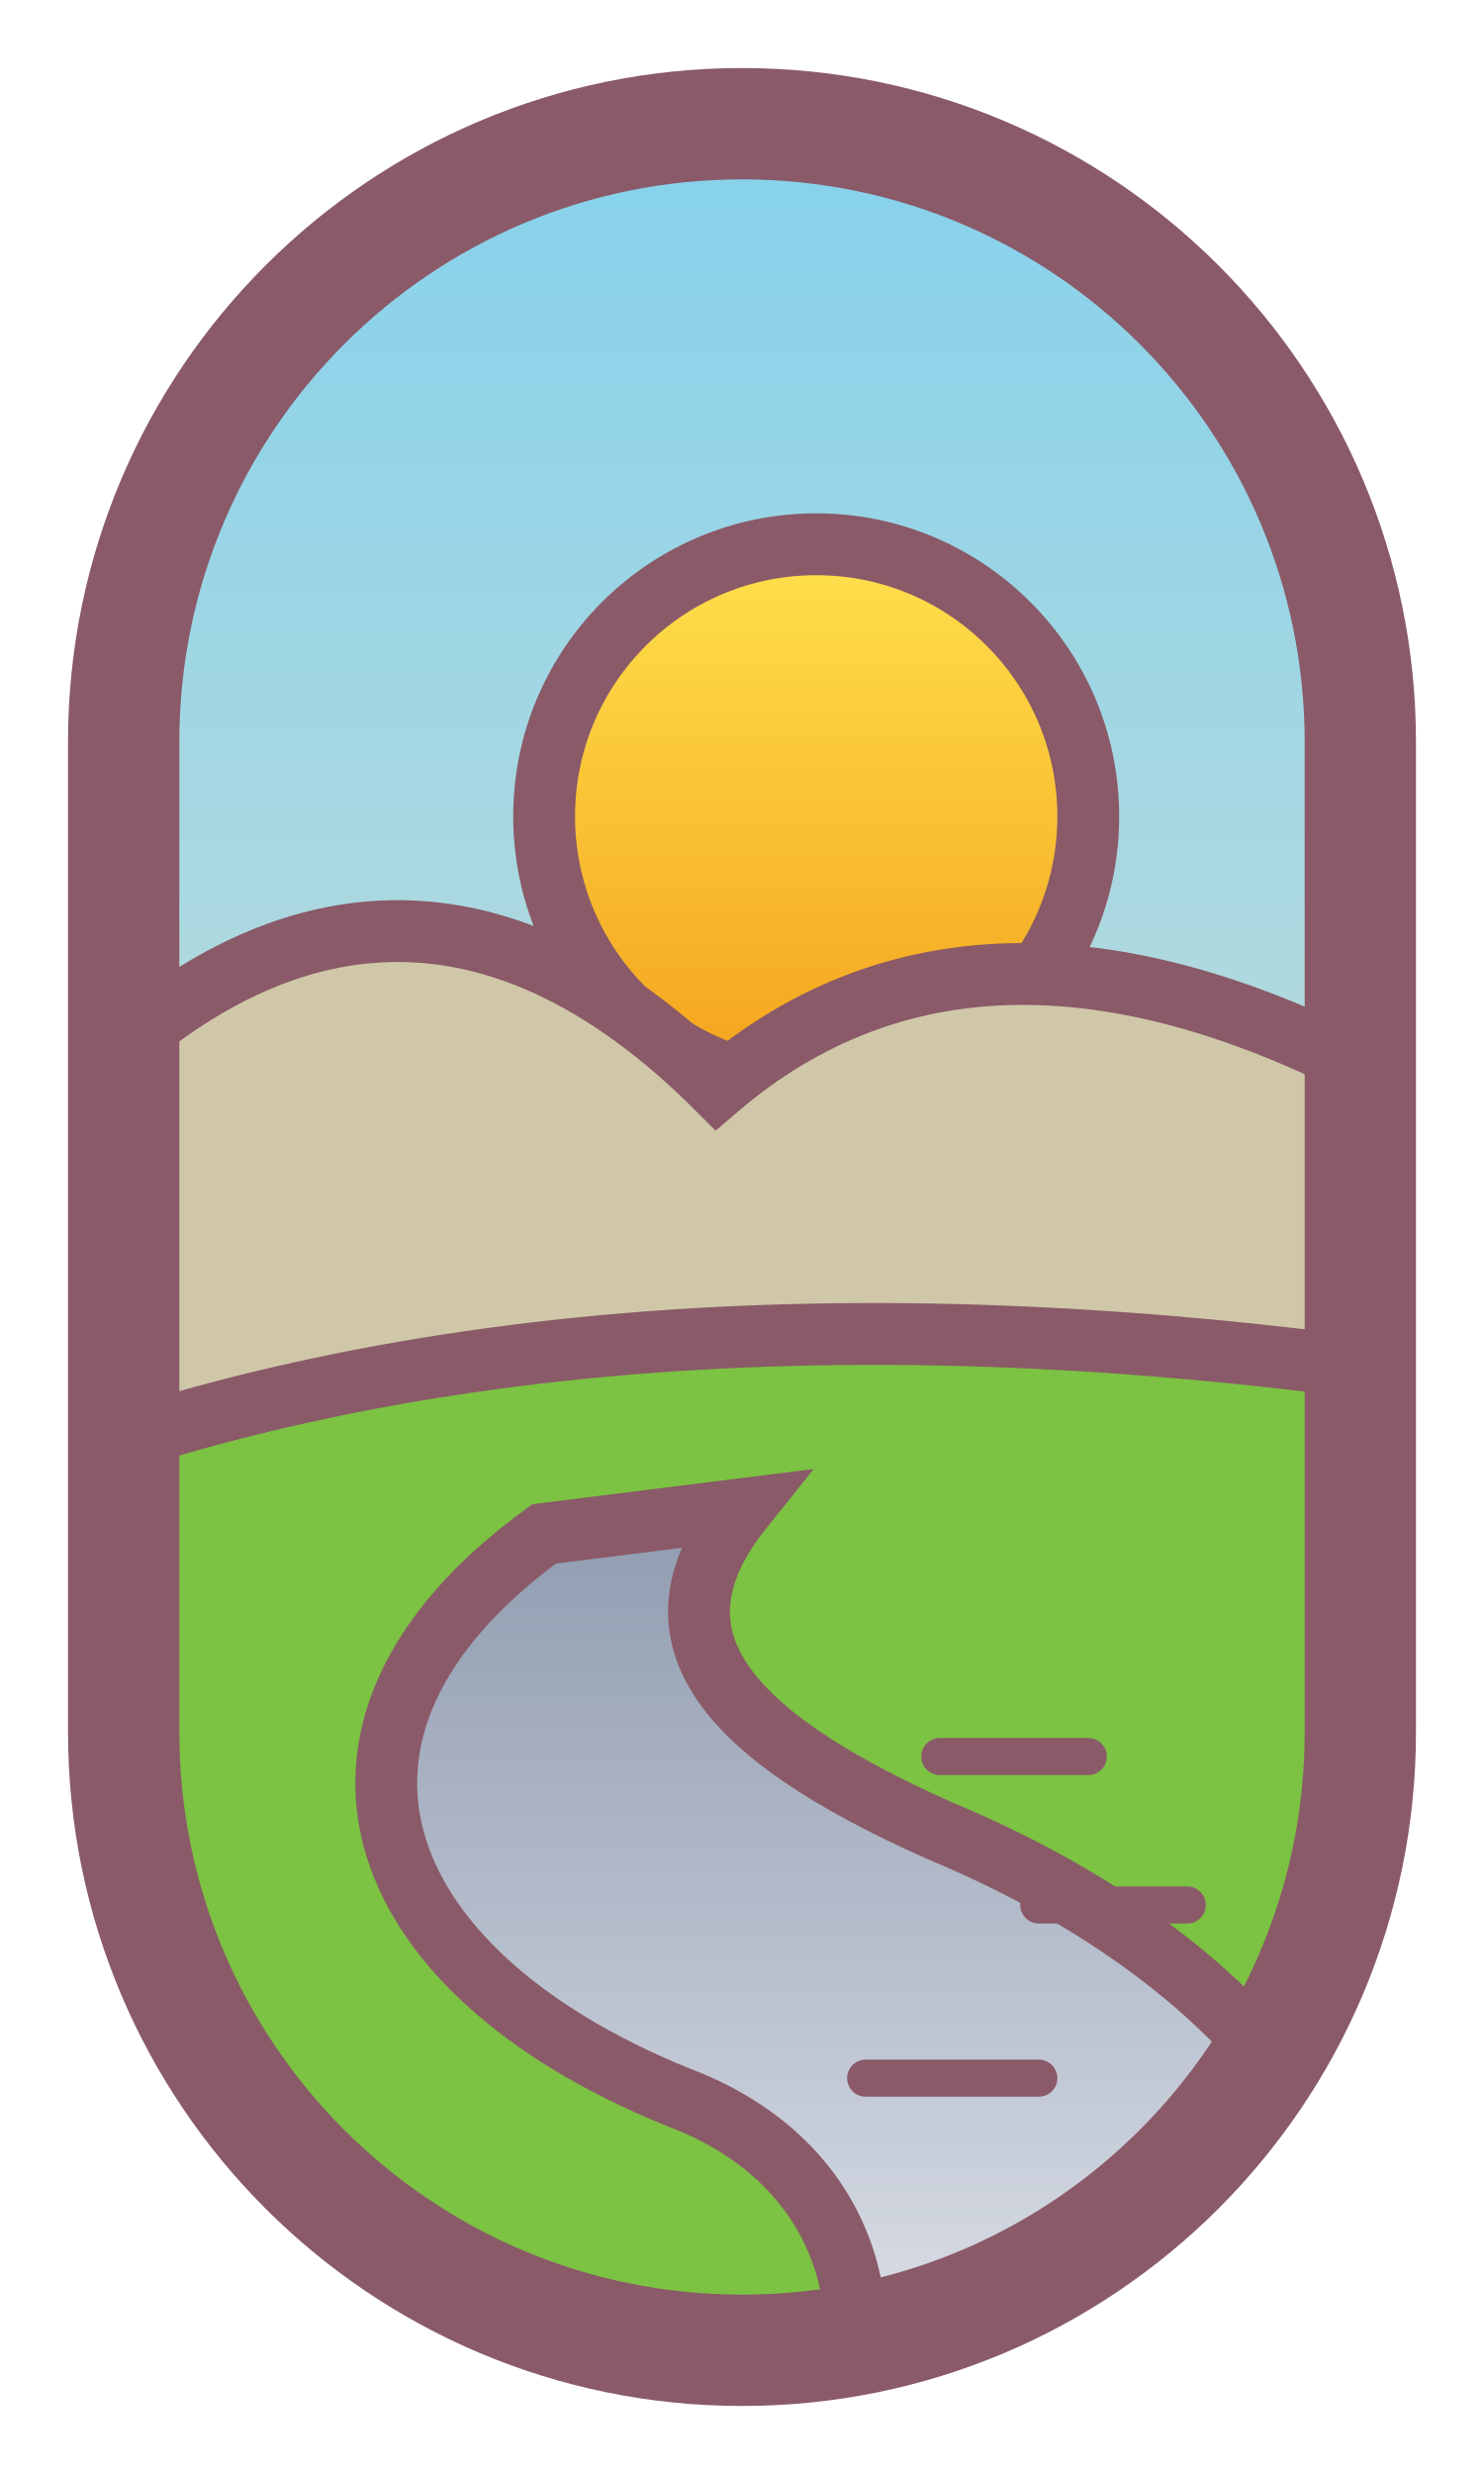
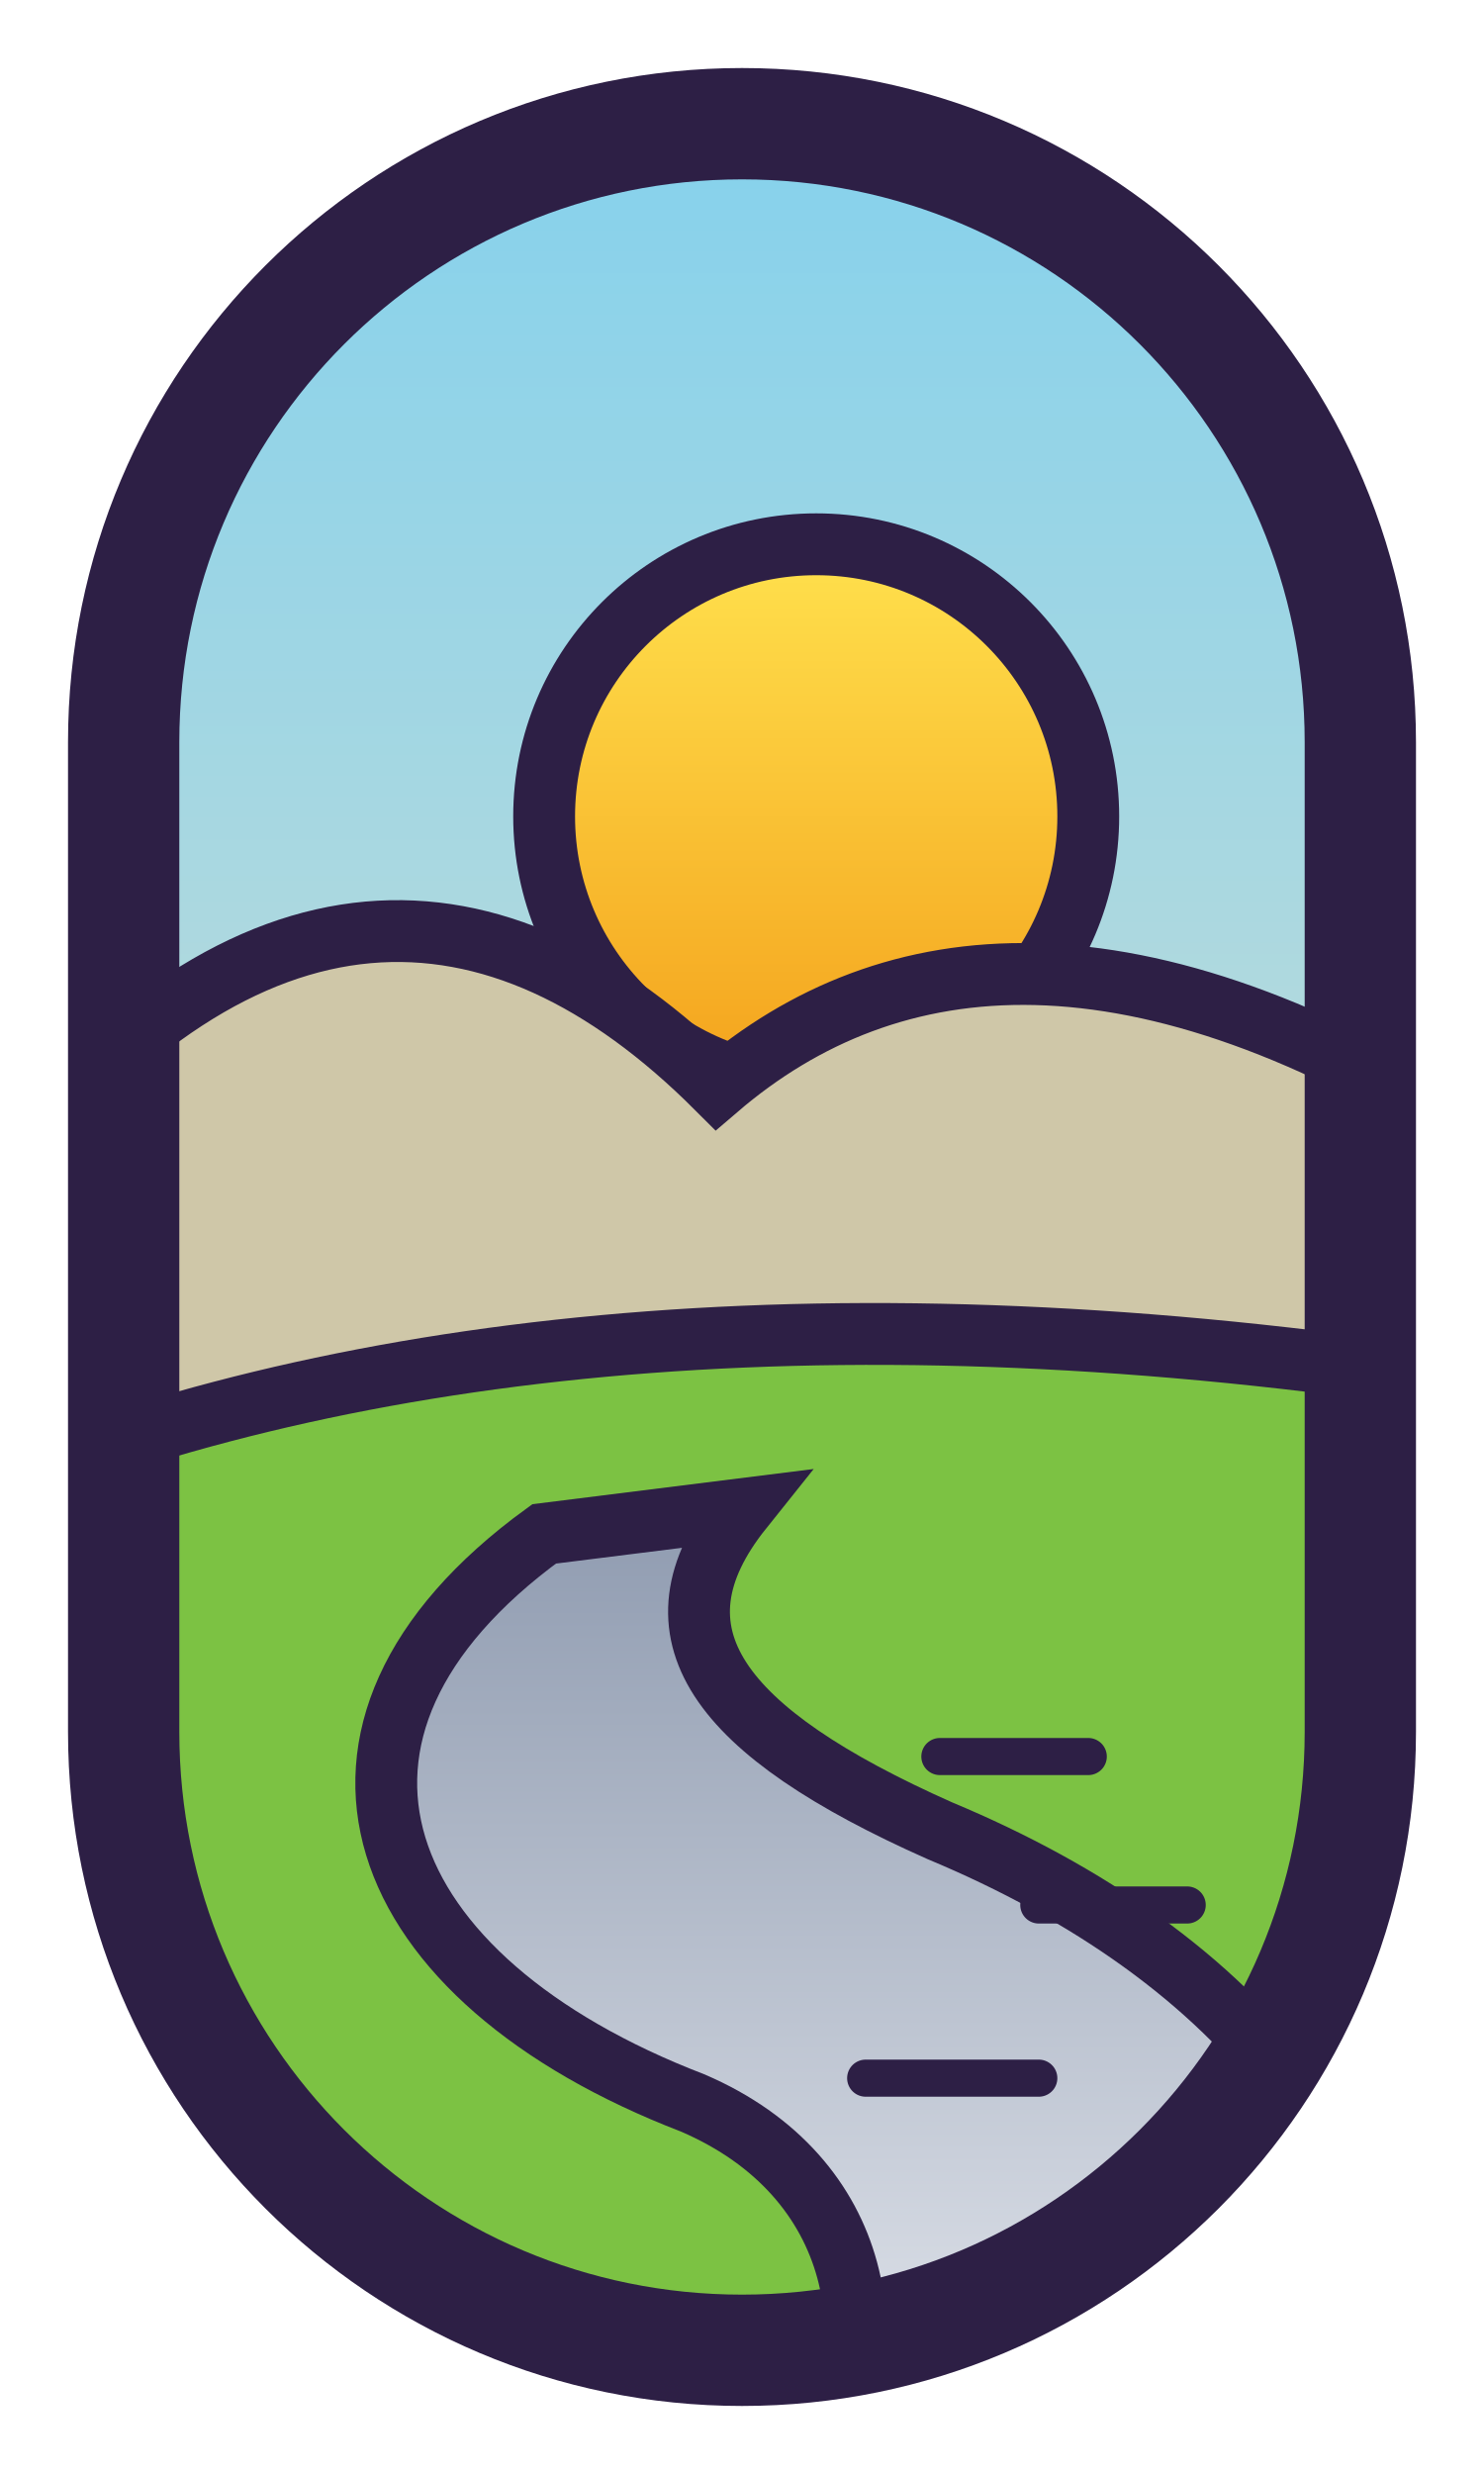
<svg xmlns="http://www.w3.org/2000/svg" viewBox="0 0 120 200" role="img" aria-label="Solenya Health logo">
  <defs>
    <linearGradient id="sky" x1="0" y1="0" x2="0" y2="1">
      <stop offset="0" stop-color="#7fd0ee" />
      <stop offset="1" stop-color="#f6e6c8" />
    </linearGradient>
    <linearGradient id="sun" x1="0" y1="0" x2="0" y2="1">
      <stop offset="0" stop-color="#ffe14d" />
      <stop offset="1" stop-color="#f4a21c" />
    </linearGradient>
    <linearGradient id="riv" x1="0" y1="0" x2="0" y2="1">
      <stop offset="0" stop-color="#8f9bb0" />
      <stop offset="1" stop-color="#e6e9ef" />
    </linearGradient>
    <clipPath id="c">
      <rect x="10" y="10" width="100" height="180" rx="50" />
    </clipPath>
  </defs>
  <g clip-path="url(#c)">
    <rect width="120" height="200" fill="url(#sky)" />
-     <circle cx="66" cy="66" r="22" fill="url(#sun)" stroke="#8a5a68" stroke-width="5" />
-     <path d="M0 95 C20 70 40 70 58 88 C72 76 92 74 120 92 V200 H0Z" fill="#cfc7a8" stroke="#8a5a68" stroke-width="5" />
-     <path d="M0 120 C30 108 70 104 120 112 V200 H0Z" fill="#7cc243" stroke="#8a5a68" stroke-width="5" />
-     <path d="M44 124 C22 140 30 160 56 170 C70 176 72 190 66 200 H112 C116 176 100 158 76 148 C58 140 52 132 60 122Z" fill="url(#riv)" stroke="#8a5a68" stroke-width="5" />
-     <path d="M76 142h12M84 154h12M70 168h14" stroke="#8a5a68" stroke-width="3" stroke-linecap="round" />
+     <circle cx="66" cy="66" r="22" fill="url(#sun)" stroke="#2d1f45" stroke-width="5" />
+     <path d="M0 95 C20 70 40 70 58 88 C72 76 92 74 120 92 V200 H0Z" fill="#cfc7a8" stroke="#2d1f45" stroke-width="5" />
+     <path d="M0 120 C30 108 70 104 120 112 V200 H0Z" fill="#7cc243" stroke="#2d1f45" stroke-width="5" />
+     <path d="M44 124 C22 140 30 160 56 170 C70 176 72 190 66 200 H112 C116 176 100 158 76 148 C58 140 52 132 60 122Z" fill="url(#riv)" stroke="#2d1f45" stroke-width="5" />
+     <path d="M76 142h12M84 154h12M70 168h14" stroke="#2d1f45" stroke-width="3" stroke-linecap="round" />
  </g>
-   <rect x="10" y="10" width="100" height="180" rx="50" fill="none" stroke="#8a5a68" stroke-width="9" />
+   <rect x="10" y="10" width="100" height="180" rx="50" fill="none" stroke="#2d1f45" stroke-width="9" />
</svg>
